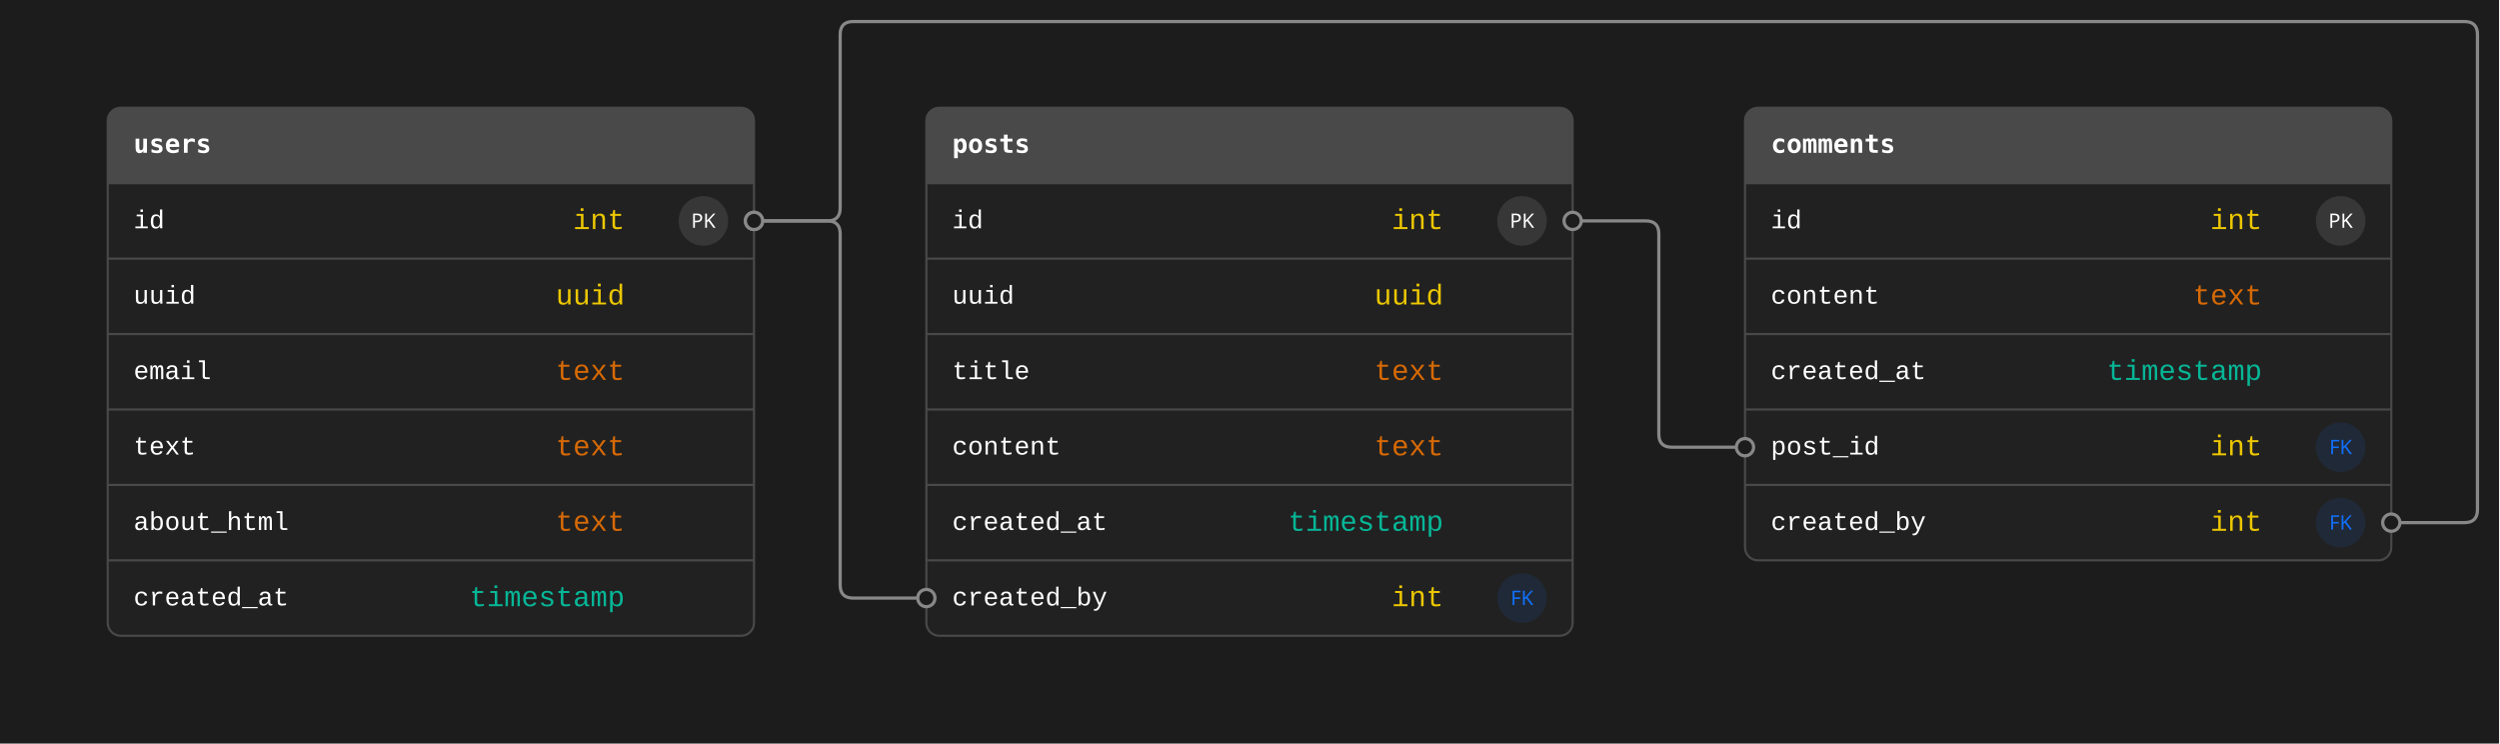
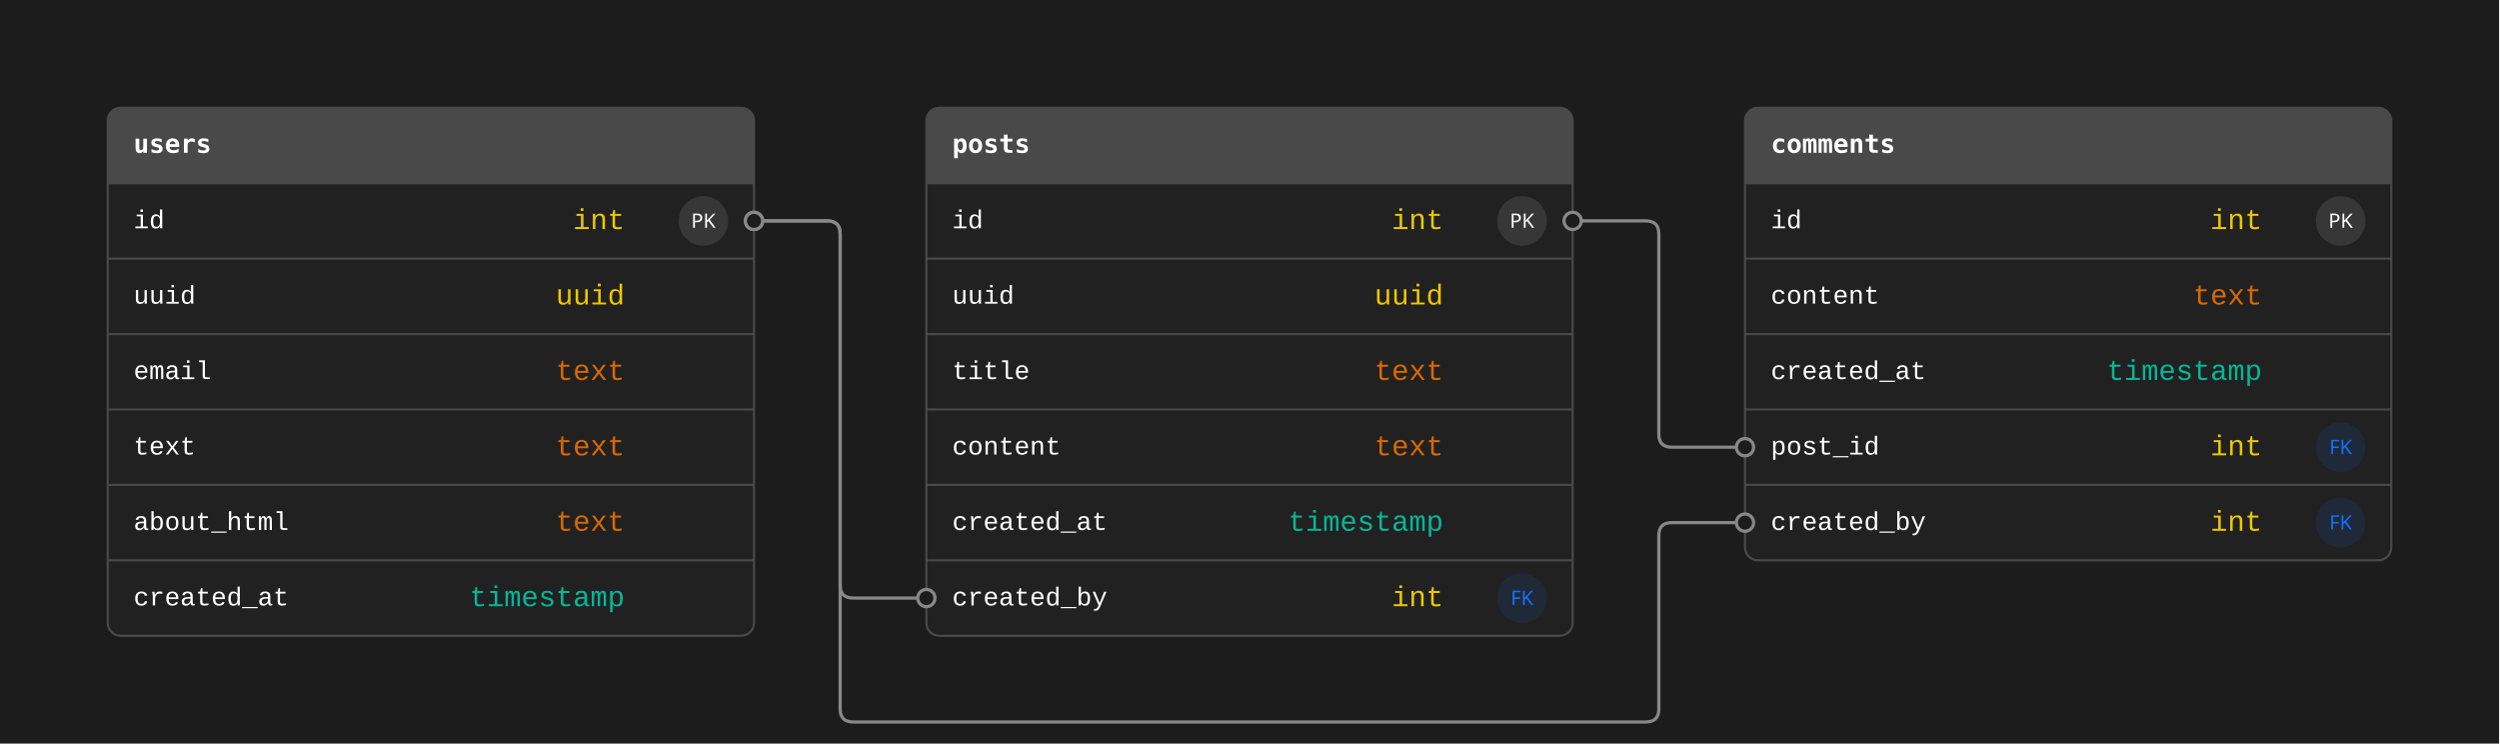
<svg xmlns="http://www.w3.org/2000/svg" viewBox="0, 0, 1160, 345">
  <rect fill="#1C1C1C" height="100%" width="100%" />
  <defs>
    <clipPath id="record-clip-path-0">
      <rect height="245" rx="6" ry="6" width="300" x="50" y="50" />
    </clipPath>
    <clipPath id="record-clip-path-1">
      <rect height="245" rx="6" ry="6" width="300" x="430" y="50" />
    </clipPath>
    <clipPath id="record-clip-path-2">
      <rect height="210" rx="6" ry="6" width="300" x="810" y="50" />
    </clipPath>
  </defs>
  <rect fill="#212121" height="245" rx="6" ry="6" stroke="#494949" width="300" x="50" y="50" />
  <rect clip-path="url(#record-clip-path-0)" fill="#494949" height="35" width="300" x="50" y="50" />
  <text dominant-baseline="middle" fill="white" font-family="Monaco,Lucida Console,monospace" font-weight="bold" text-anchor="start" x="62" y="67.5">
users
</text>
  <line stroke="#494949" stroke-width="1" x1="50" x2="350" y1="85" y2="85" />
  <text dominant-baseline="middle" fill="white" font-family="Courier New,monospace" font-weight="lighter" text-anchor="start" x="62" y="102.5">
id
</text>
  <text dominant-baseline="middle" fill="#ECC700" font-family="Courier New,monospace" font-size="small" font-weight="lighter" text-anchor="end" x="290" y="102.5">
int
</text>
  <circle cx="326.5" cy="102.5" fill="#373737" r="11.5" />
  <text dominant-baseline="middle" fill="white" font-family="Trebuchet MS,sans-serif" font-size="xx-small" text-anchor="middle" x="326.5" y="102.5">
PK
</text>
  <line stroke="#494949" stroke-width="1" x1="50" x2="350" y1="120" y2="120" />
  <text dominant-baseline="middle" fill="white" font-family="Courier New,monospace" font-weight="lighter" text-anchor="start" x="62" y="137.5">
uuid
</text>
  <text dominant-baseline="middle" fill="#ECC700" font-family="Courier New,monospace" font-size="small" font-weight="lighter" text-anchor="end" x="290" y="137.5">
uuid
</text>
  <line stroke="#494949" stroke-width="1" x1="50" x2="350" y1="155" y2="155" />
  <text dominant-baseline="middle" fill="white" font-family="Courier New,monospace" font-weight="lighter" text-anchor="start" x="62" y="172.5">
email
</text>
  <text dominant-baseline="middle" fill="#D66905" font-family="Courier New,monospace" font-size="small" font-weight="lighter" text-anchor="end" x="290" y="172.5">
text
</text>
  <line stroke="#494949" stroke-width="1" x1="50" x2="350" y1="190" y2="190" />
  <text dominant-baseline="middle" fill="white" font-family="Courier New,monospace" font-weight="lighter" text-anchor="start" x="62" y="207.5">
text
</text>
  <text dominant-baseline="middle" fill="#D66905" font-family="Courier New,monospace" font-size="small" font-weight="lighter" text-anchor="end" x="290" y="207.5">
text
</text>
  <line stroke="#494949" stroke-width="1" x1="50" x2="350" y1="225" y2="225" />
  <text dominant-baseline="middle" fill="white" font-family="Courier New,monospace" font-weight="lighter" text-anchor="start" x="62" y="242.5">
about_html
</text>
  <text dominant-baseline="middle" fill="#D66905" font-family="Courier New,monospace" font-size="small" font-weight="lighter" text-anchor="end" x="290" y="242.5">
text
</text>
  <line stroke="#494949" stroke-width="1" x1="50" x2="350" y1="260" y2="260" />
  <text dominant-baseline="middle" fill="white" font-family="Courier New,monospace" font-weight="lighter" text-anchor="start" x="62" y="277.5">
created_at
</text>
  <text dominant-baseline="middle" fill="#06B697" font-family="Courier New,monospace" font-size="small" font-weight="lighter" text-anchor="end" x="290" y="277.5">
timestamp
</text>
  <rect fill="#212121" height="245" rx="6" ry="6" stroke="#494949" width="300" x="430" y="50" />
  <rect clip-path="url(#record-clip-path-1)" fill="#494949" height="35" width="300" x="430" y="50" />
  <text dominant-baseline="middle" fill="white" font-family="Monaco,Lucida Console,monospace" font-weight="bold" text-anchor="start" x="442" y="67.5">
posts
</text>
  <line stroke="#494949" stroke-width="1" x1="430" x2="730" y1="85" y2="85" />
  <text dominant-baseline="middle" fill="white" font-family="Courier New,monospace" font-weight="lighter" text-anchor="start" x="442" y="102.5">
id
</text>
  <text dominant-baseline="middle" fill="#ECC700" font-family="Courier New,monospace" font-size="small" font-weight="lighter" text-anchor="end" x="670" y="102.5">
int
</text>
  <circle cx="706.5" cy="102.5" fill="#373737" r="11.5" />
  <text dominant-baseline="middle" fill="white" font-family="Trebuchet MS,sans-serif" font-size="xx-small" text-anchor="middle" x="706.5" y="102.5">
PK
</text>
  <line stroke="#494949" stroke-width="1" x1="430" x2="730" y1="120" y2="120" />
  <text dominant-baseline="middle" fill="white" font-family="Courier New,monospace" font-weight="lighter" text-anchor="start" x="442" y="137.5">
uuid
</text>
  <text dominant-baseline="middle" fill="#ECC700" font-family="Courier New,monospace" font-size="small" font-weight="lighter" text-anchor="end" x="670" y="137.5">
uuid
</text>
  <line stroke="#494949" stroke-width="1" x1="430" x2="730" y1="155" y2="155" />
  <text dominant-baseline="middle" fill="white" font-family="Courier New,monospace" font-weight="lighter" text-anchor="start" x="442" y="172.5">
title
</text>
  <text dominant-baseline="middle" fill="#D66905" font-family="Courier New,monospace" font-size="small" font-weight="lighter" text-anchor="end" x="670" y="172.5">
text
</text>
  <line stroke="#494949" stroke-width="1" x1="430" x2="730" y1="190" y2="190" />
  <text dominant-baseline="middle" fill="white" font-family="Courier New,monospace" font-weight="lighter" text-anchor="start" x="442" y="207.5">
content
</text>
  <text dominant-baseline="middle" fill="#D66905" font-family="Courier New,monospace" font-size="small" font-weight="lighter" text-anchor="end" x="670" y="207.5">
text
</text>
  <line stroke="#494949" stroke-width="1" x1="430" x2="730" y1="225" y2="225" />
  <text dominant-baseline="middle" fill="white" font-family="Courier New,monospace" font-weight="lighter" text-anchor="start" x="442" y="242.5">
created_at
</text>
  <text dominant-baseline="middle" fill="#06B697" font-family="Courier New,monospace" font-size="small" font-weight="lighter" text-anchor="end" x="670" y="242.5">
timestamp
</text>
  <line stroke="#494949" stroke-width="1" x1="430" x2="730" y1="260" y2="260" />
  <text dominant-baseline="middle" fill="white" font-family="Courier New,monospace" font-weight="lighter" text-anchor="start" x="442" y="277.5">
created_by
</text>
  <text dominant-baseline="middle" fill="#ECC700" font-family="Courier New,monospace" font-size="small" font-weight="lighter" text-anchor="end" x="670" y="277.5">
int
</text>
  <circle cx="706.5" cy="277.5" fill="#202937" r="11.5" />
  <text dominant-baseline="middle" fill="#1170FB" font-family="Trebuchet MS,sans-serif" font-size="xx-small" text-anchor="middle" x="706.5" y="277.5">
FK
</text>
  <rect fill="#212121" height="210" rx="6" ry="6" stroke="#494949" width="300" x="810" y="50" />
  <rect clip-path="url(#record-clip-path-2)" fill="#494949" height="35" width="300" x="810" y="50" />
  <text dominant-baseline="middle" fill="white" font-family="Monaco,Lucida Console,monospace" font-weight="bold" text-anchor="start" x="822" y="67.5">
comments
</text>
  <line stroke="#494949" stroke-width="1" x1="810" x2="1110" y1="85" y2="85" />
  <text dominant-baseline="middle" fill="white" font-family="Courier New,monospace" font-weight="lighter" text-anchor="start" x="822" y="102.5">
id
</text>
  <text dominant-baseline="middle" fill="#ECC700" font-family="Courier New,monospace" font-size="small" font-weight="lighter" text-anchor="end" x="1050" y="102.5">
int
</text>
  <circle cx="1086.5" cy="102.5" fill="#373737" r="11.5" />
  <text dominant-baseline="middle" fill="white" font-family="Trebuchet MS,sans-serif" font-size="xx-small" text-anchor="middle" x="1086.5" y="102.5">
PK
</text>
  <line stroke="#494949" stroke-width="1" x1="810" x2="1110" y1="120" y2="120" />
  <text dominant-baseline="middle" fill="white" font-family="Courier New,monospace" font-weight="lighter" text-anchor="start" x="822" y="137.5">
content
</text>
  <text dominant-baseline="middle" fill="#D66905" font-family="Courier New,monospace" font-size="small" font-weight="lighter" text-anchor="end" x="1050" y="137.5">
text
</text>
  <line stroke="#494949" stroke-width="1" x1="810" x2="1110" y1="155" y2="155" />
  <text dominant-baseline="middle" fill="white" font-family="Courier New,monospace" font-weight="lighter" text-anchor="start" x="822" y="172.5">
created_at
</text>
  <text dominant-baseline="middle" fill="#06B697" font-family="Courier New,monospace" font-size="small" font-weight="lighter" text-anchor="end" x="1050" y="172.5">
timestamp
</text>
  <line stroke="#494949" stroke-width="1" x1="810" x2="1110" y1="190" y2="190" />
  <text dominant-baseline="middle" fill="white" font-family="Courier New,monospace" font-weight="lighter" text-anchor="start" x="822" y="207.5">
post_id
</text>
  <text dominant-baseline="middle" fill="#ECC700" font-family="Courier New,monospace" font-size="small" font-weight="lighter" text-anchor="end" x="1050" y="207.5">
int
</text>
  <circle cx="1086.5" cy="207.5" fill="#202937" r="11.5" />
  <text dominant-baseline="middle" fill="#1170FB" font-family="Trebuchet MS,sans-serif" font-size="xx-small" text-anchor="middle" x="1086.5" y="207.5">
FK
</text>
  <line stroke="#494949" stroke-width="1" x1="810" x2="1110" y1="225" y2="225" />
  <text dominant-baseline="middle" fill="white" font-family="Courier New,monospace" font-weight="lighter" text-anchor="start" x="822" y="242.5">
created_by
</text>
  <text dominant-baseline="middle" fill="#ECC700" font-family="Courier New,monospace" font-size="small" font-weight="lighter" text-anchor="end" x="1050" y="242.5">
int
</text>
  <circle cx="1086.5" cy="242.5" fill="#202937" r="11.5" />
  <text dominant-baseline="middle" fill="#1170FB" font-family="Trebuchet MS,sans-serif" font-size="xx-small" text-anchor="middle" x="1086.5" y="242.5">
FK
</text>
  <path d="M430 277.5 L396 277.5 Q390 277.5 390 271.5 L390 108.5 Q390 102.5 384 102.5 L350 102.5" fill="transparent" stroke="#888888" stroke-width="1.5" />
  <circle cx="430" cy="277.5" fill="#1C1C1C" r="4" stroke="#888888" stroke-width="1.5" />
  <circle cx="350" cy="102.5" fill="#1C1C1C" r="4" stroke="#888888" stroke-width="1.5" />
  <path d="M810 207.5 L776 207.5 Q770 207.5 770 201.5 L770 108.5 Q770 102.5 764 102.5 L730 102.5" fill="transparent" stroke="#888888" stroke-width="1.5" />
  <circle cx="810" cy="207.5" fill="#1C1C1C" r="4" stroke="#888888" stroke-width="1.5" />
  <circle cx="730" cy="102.5" fill="#1C1C1C" r="4" stroke="#888888" stroke-width="1.5" />
-   <path d="M1110 242.5 L1144 242.5 Q1150 242.5 1150 236.5 L1150 207.5 L1150 16 Q1150 10 1144 10 L770 10 L396 10 Q390 10 390 16 L390 96.5 Q390 102.5 384 102.5 L350 102.5" fill="transparent" stroke="#888888" stroke-width="1.5" />
-   <circle cx="1110" cy="242.5" fill="#1C1C1C" r="4" stroke="#888888" stroke-width="1.5" />
+   <path d="M810 242.5 L776 242.5 Q770 242.5 770 248.5 L770 277.5 L770 300 L770 329 Q770 335 764 335 L580 335 L396 335 Q390 335 390 329 L390 277.5 L390 108.5 Q390 102.5 384 102.5 L350 102.5" fill="transparent" stroke="#888888" stroke-width="1.5" />
+   <circle cx="810" cy="242.5" fill="#1C1C1C" r="4" stroke="#888888" stroke-width="1.5" />
  <circle cx="350" cy="102.5" fill="#1C1C1C" r="4" stroke="#888888" stroke-width="1.5" />
</svg>
